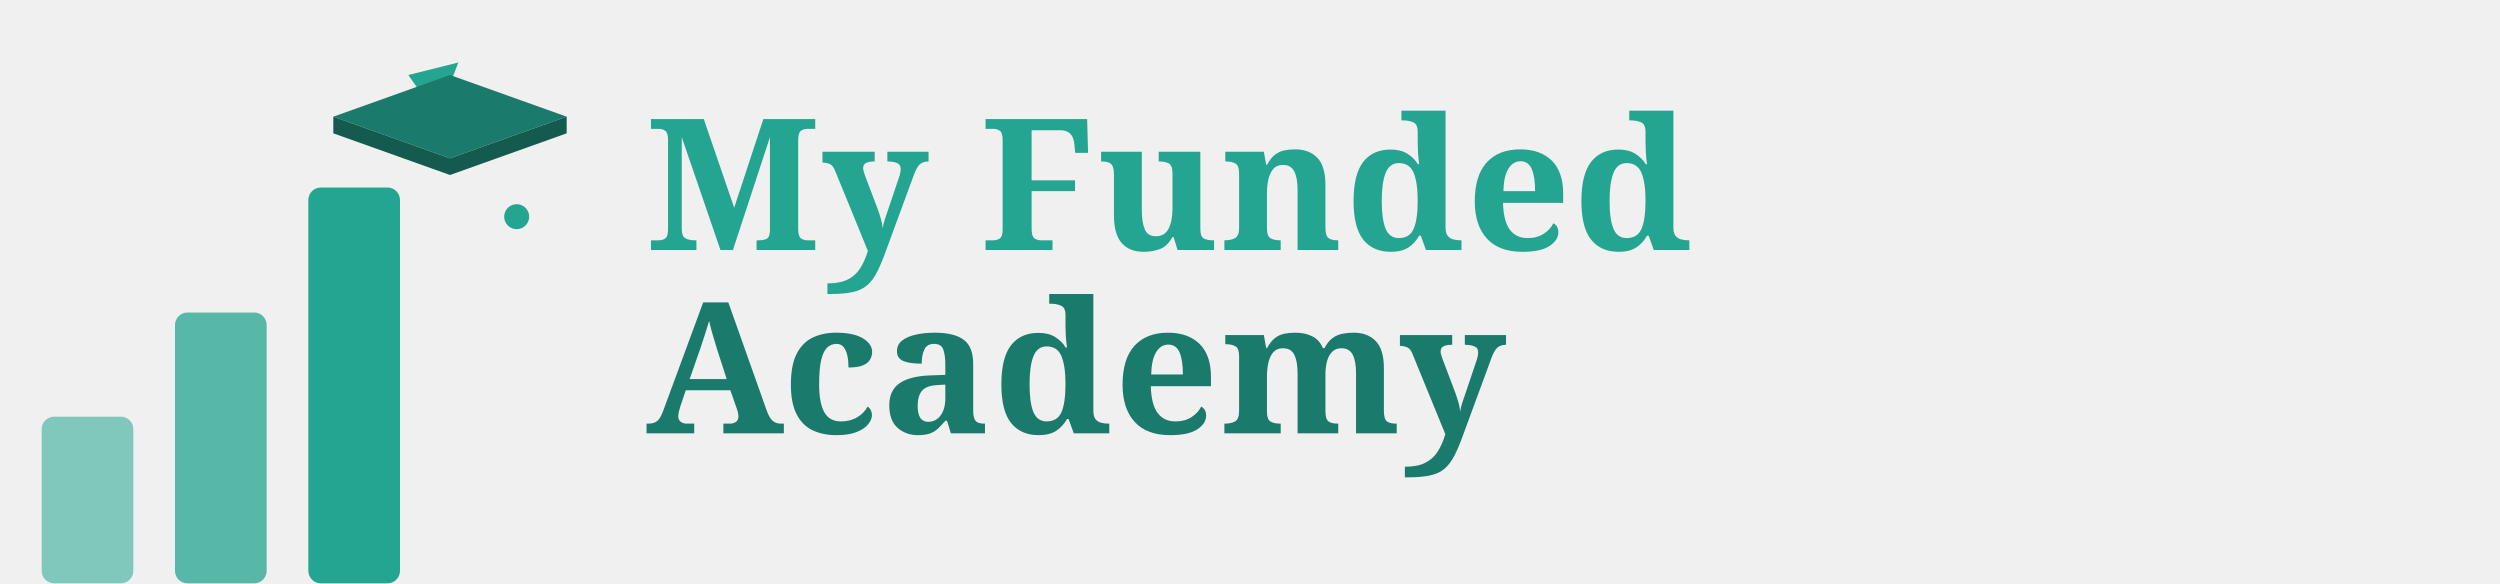
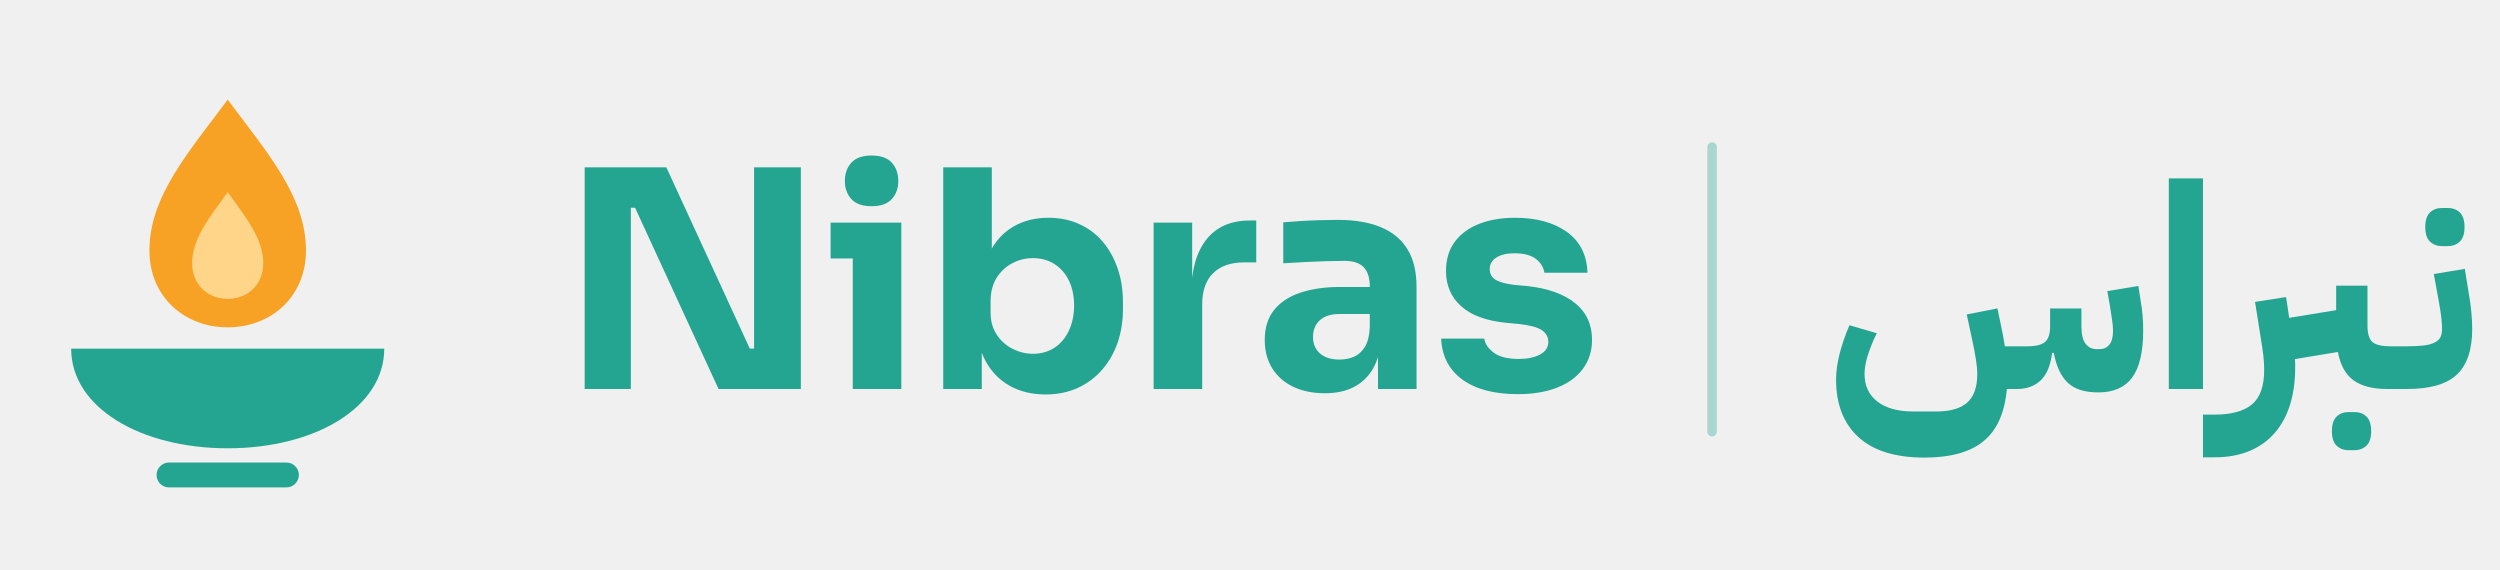
- <svg xmlns="http://www.w3.org/2000/svg" width="100%" viewBox="0 0 600 140" role="img" style="">
-   <defs>
-     <mask id="imagine-text-gaps-6vtvvm" maskUnits="userSpaceOnUse">
-       <rect x="0" y="0" width="600" height="140" fill="white" />
-       <rect x="-4" y="-42" width="266.941" height="54" fill="black" rx="2" />
-       <rect x="-6" y="2" width="220.973" height="54" fill="black" rx="2" />
-     </mask>
-   </defs>
-   <g transform="translate(10, 10)" style="fill:rgb(0, 0, 0);stroke:none;color:rgb(255, 255, 255);stroke-width:1px;stroke-linecap:butt;stroke-linejoin:miter;opacity:1;font-family:&quot;Anthropic Sans&quot;, -apple-system, BlinkMacSystemFont, &quot;Segoe UI&quot;, sans-serif;font-size:16px;font-weight:400;text-anchor:start;dominant-baseline:auto">
-     <g transform="translate(0, 50)" style="fill:rgb(0, 0, 0);stroke:none;color:rgb(255, 255, 255);stroke-width:1px;stroke-linecap:butt;stroke-linejoin:miter;opacity:1;font-family:&quot;Anthropic Sans&quot;, -apple-system, BlinkMacSystemFont, &quot;Segoe UI&quot;, sans-serif;font-size:16px;font-weight:400;text-anchor:start;dominant-baseline:auto">
-       <rect x="0" y="40" width="22" height="40" rx="3" fill="#24A592" opacity="0.55" style="fill:rgb(36, 165, 146);stroke:none;color:rgb(255, 255, 255);stroke-width:1px;stroke-linecap:butt;stroke-linejoin:miter;opacity:0.55;font-family:&quot;Anthropic Sans&quot;, -apple-system, BlinkMacSystemFont, &quot;Segoe UI&quot;, sans-serif;font-size:16px;font-weight:400;text-anchor:start;dominant-baseline:auto" />
-       <rect x="32" y="15" width="22" height="65" rx="3" fill="#24A592" opacity="0.75" style="fill:rgb(36, 165, 146);stroke:none;color:rgb(255, 255, 255);stroke-width:1px;stroke-linecap:butt;stroke-linejoin:miter;opacity:0.75;font-family:&quot;Anthropic Sans&quot;, -apple-system, BlinkMacSystemFont, &quot;Segoe UI&quot;, sans-serif;font-size:16px;font-weight:400;text-anchor:start;dominant-baseline:auto" />
-       <rect x="64" y="-15" width="22" height="95" rx="3" fill="#24A592" style="fill:rgb(36, 165, 146);stroke:none;color:rgb(255, 255, 255);stroke-width:1px;stroke-linecap:butt;stroke-linejoin:miter;opacity:1;font-family:&quot;Anthropic Sans&quot;, -apple-system, BlinkMacSystemFont, &quot;Segoe UI&quot;, sans-serif;font-size:16px;font-weight:400;text-anchor:start;dominant-baseline:auto" />
-       <path d="M 11 35 L 43 10 L 75 -20 L 100 -45" fill="none" stroke="#24A592" stroke-width="4" stroke-linecap="round" stroke-linejoin="round" mask="url(#imagine-text-gaps-6vtvvm)" style="fill:none;stroke:rgb(36, 165, 146);color:rgb(255, 255, 255);stroke-width:4px;stroke-linecap:round;stroke-linejoin:round;opacity:1;font-family:&quot;Anthropic Sans&quot;, -apple-system, BlinkMacSystemFont, &quot;Segoe UI&quot;, sans-serif;font-size:16px;font-weight:400;text-anchor:start;dominant-baseline:auto" />
-       <polygon points="100,-45 88,-42 95,-32" fill="#24A592" style="fill:rgb(36, 165, 146);stroke:none;color:rgb(255, 255, 255);stroke-width:1px;stroke-linecap:butt;stroke-linejoin:miter;opacity:1;font-family:&quot;Anthropic Sans&quot;, -apple-system, BlinkMacSystemFont, &quot;Segoe UI&quot;, sans-serif;font-size:16px;font-weight:400;text-anchor:start;dominant-baseline:auto" />
-     </g>
-     <g transform="translate(40, 0)" style="fill:rgb(0, 0, 0);stroke:none;color:rgb(255, 255, 255);stroke-width:1px;stroke-linecap:butt;stroke-linejoin:miter;opacity:1;font-family:&quot;Anthropic Sans&quot;, -apple-system, BlinkMacSystemFont, &quot;Segoe UI&quot;, sans-serif;font-size:16px;font-weight:400;text-anchor:start;dominant-baseline:auto">
-       <polygon points="30,18 58,8 86,18 58,28" fill="#1a7a6b" style="fill:rgb(26, 122, 107);stroke:none;color:rgb(255, 255, 255);stroke-width:1px;stroke-linecap:butt;stroke-linejoin:miter;opacity:1;font-family:&quot;Anthropic Sans&quot;, -apple-system, BlinkMacSystemFont, &quot;Segoe UI&quot;, sans-serif;font-size:16px;font-weight:400;text-anchor:start;dominant-baseline:auto" />
-       <polygon points="30,18 58,28 58,32 30,22" fill="#145a4f" style="fill:rgb(20, 90, 79);stroke:none;color:rgb(255, 255, 255);stroke-width:1px;stroke-linecap:butt;stroke-linejoin:miter;opacity:1;font-family:&quot;Anthropic Sans&quot;, -apple-system, BlinkMacSystemFont, &quot;Segoe UI&quot;, sans-serif;font-size:16px;font-weight:400;text-anchor:start;dominant-baseline:auto" />
-       <polygon points="86,18 58,28 58,32 86,22" fill="#145a4f" style="fill:rgb(20, 90, 79);stroke:none;color:rgb(255, 255, 255);stroke-width:1px;stroke-linecap:butt;stroke-linejoin:miter;opacity:1;font-family:&quot;Anthropic Sans&quot;, -apple-system, BlinkMacSystemFont, &quot;Segoe UI&quot;, sans-serif;font-size:16px;font-weight:400;text-anchor:start;dominant-baseline:auto" />
-       <path d="M 82 22 L 82 38 Q 82 42 78 42 Q 74 42 74 38" fill="none" stroke="#1a7a6b" stroke-width="2.5" stroke-linecap="round" mask="url(#imagine-text-gaps-6vtvvm)" style="fill:none;stroke:rgb(26, 122, 107);color:rgb(255, 255, 255);stroke-width:2.5px;stroke-linecap:round;stroke-linejoin:miter;opacity:1;font-family:&quot;Anthropic Sans&quot;, -apple-system, BlinkMacSystemFont, &quot;Segoe UI&quot;, sans-serif;font-size:16px;font-weight:400;text-anchor:start;dominant-baseline:auto" />
-       <circle cx="74" cy="42" r="3" fill="#24A592" style="fill:rgb(36, 165, 146);stroke:none;color:rgb(255, 255, 255);stroke-width:1px;stroke-linecap:butt;stroke-linejoin:miter;opacity:1;font-family:&quot;Anthropic Sans&quot;, -apple-system, BlinkMacSystemFont, &quot;Segoe UI&quot;, sans-serif;font-size:16px;font-weight:400;text-anchor:start;dominant-baseline:auto" />
-     </g>
+ <svg xmlns="http://www.w3.org/2000/svg" viewBox="0 0 527 120" width="527" height="120" role="img" aria-label="Nibras · نبراس">
+   <g transform="translate(0 12.0) scale(1.5)">
+     <path d="M32 6c5.5 7.4 11 13.6 11 21.2C43 33.7 38.1 38 32 38s-11-4.3-11-10.8C21 19.6 26.5 13.4 32 6z" fill="#F7A224" />
+     <path d="M32 19c2.6 3.6 5 6.6 5 10 0 3-2.2 5-5 5s-5-2-5-5c0-3.4 2.4-6.4 5-10z" fill="#FFD58A" />
+     <path d="M10 41h44c0 8.3-9.8 14-22 14S10 49.3 10 41z" fill="#24A592" />
+     <rect x="22" y="57" width="20" height="3.5" rx="1.75" fill="#24A592" />
  </g>
-   <g transform="translate(155, 60)" style="fill:rgb(0, 0, 0);stroke:none;color:rgb(255, 255, 255);stroke-width:1px;stroke-linecap:butt;stroke-linejoin:miter;opacity:1;font-family:&quot;Anthropic Sans&quot;, -apple-system, BlinkMacSystemFont, &quot;Segoe UI&quot;, sans-serif;font-size:16px;font-weight:400;text-anchor:start;dominant-baseline:auto">
-     <text x="0" y="0" font-family="Georgia, serif" font-size="44" font-weight="700" fill="#24A592" letter-spacing="0.5" style="fill:rgb(36, 165, 146);stroke:none;color:rgb(255, 255, 255);stroke-width:1px;stroke-linecap:butt;stroke-linejoin:miter;opacity:1;font-family:Georgia, serif;font-size:44px;font-weight:700;text-anchor:start;dominant-baseline:auto">My Funded</text>
-     <text x="0" y="44" font-family="Georgia, serif" font-size="44" font-weight="700" fill="#1a7a6b" letter-spacing="0.5" style="fill:rgb(26, 122, 107);stroke:none;color:rgb(255, 255, 255);stroke-width:1px;stroke-linecap:butt;stroke-linejoin:miter;opacity:1;font-family:Georgia, serif;font-size:44px;font-weight:700;text-anchor:start;dominant-baseline:auto">Academy</text>
-   </g>
+   <path d="M123.248 82.0V35.28H140.464L158.064 73.488H160.24L158.96 74.64V35.28H168.816V82.0H151.472L133.872 43.792H131.696L132.976 42.64V82.0ZM179.76 82.0V46.928H190.0V82.0ZM175.088 54.48V46.928H190.0V54.48ZM183.728 43.472Q180.848 43.472 179.472 41.968Q178.096 40.464 178.096 38.16Q178.096 35.792 179.472 34.288Q180.848 32.784 183.728 32.784Q186.608 32.784 187.984 34.288Q189.36 35.792 189.36 38.16Q189.36 40.464 187.984 41.968Q186.608 43.472 183.728 43.472ZM220.4 83.152Q216.112 83.152 212.848 81.328Q209.584 79.504 207.728 76.048Q205.872 72.592 205.744 67.6H206.96V82.0H198.832V35.28H209.072V59.024L206.64 62.096Q206.832 56.784 208.656 53.168Q210.48 49.552 213.68 47.728Q216.88 45.904 220.976 45.904Q224.56 45.904 227.472 47.216Q230.384 48.528 232.432 50.928Q234.48 53.328 235.6 56.592Q236.72 59.856 236.72 63.696V65.104Q236.72 68.944 235.6 72.208Q234.48 75.472 232.336 77.936Q230.192 80.4 227.184 81.776Q224.176 83.152 220.4 83.152ZM217.712 74.576Q220.336 74.576 222.288 73.296Q224.24 72.016 225.328 69.68Q226.416 67.344 226.416 64.4Q226.416 61.392 225.328 59.152Q224.24 56.912 222.288 55.664Q220.336 54.416 217.712 54.416Q215.408 54.416 213.36 55.504Q211.312 56.592 210.064 58.608Q208.816 60.624 208.816 63.504V65.872Q208.816 68.624 210.128 70.576Q211.44 72.528 213.488 73.552Q215.536 74.576 217.712 74.576ZM243.184 82.0V46.928H251.312V61.968H251.12Q251.12 54.544 254.288 50.512Q257.456 46.48 263.472 46.48H264.816V55.312H262.256Q258.032 55.312 255.728 57.584Q253.424 59.856 253.424 64.144V82.0ZM290.48 82.0V71.632H288.752V60.368Q288.752 57.68 287.472 56.336Q286.192 54.992 283.376 54.992Q281.968 54.992 279.664 55.056Q277.36 55.12 274.928 55.248Q272.496 55.376 270.512 55.504V46.864Q271.984 46.736 273.968 46.608Q275.952 46.48 278.064 46.416Q280.176 46.352 282.032 46.352Q287.408 46.352 291.088 47.888Q294.768 49.424 296.688 52.528Q298.608 55.632 298.608 60.496V82.0ZM279.28 82.896Q275.504 82.896 272.656 81.552Q269.808 80.208 268.208 77.68Q266.608 75.152 266.608 71.632Q266.608 67.792 268.592 65.328Q270.576 62.864 274.16 61.68Q277.744 60.496 282.416 60.496H289.904V66.192H282.352Q279.664 66.192 278.224 67.504Q276.784 68.816 276.784 71.056Q276.784 73.168 278.224 74.48Q279.664 75.792 282.352 75.792Q284.08 75.792 285.456 75.184Q286.832 74.576 287.728 73.104Q288.624 71.632 288.752 69.008L291.184 71.568Q290.864 75.216 289.424 77.712Q287.984 80.208 285.456 81.552Q282.928 82.896 279.28 82.896ZM319.984 83.088Q312.496 83.088 308.272 80.016Q304.048 76.944 303.792 71.376H312.88Q313.136 73.04 314.896 74.352Q316.656 75.664 320.176 75.664Q322.864 75.664 324.624 74.736Q326.384 73.808 326.384 72.08Q326.384 70.544 325.04 69.616Q323.696 68.688 320.24 68.304L317.488 68.048Q311.152 67.408 307.984 64.528Q304.816 61.648 304.816 57.168Q304.816 53.456 306.672 50.96Q308.528 48.464 311.824 47.184Q315.12 45.904 319.344 45.904Q326.128 45.904 330.288 48.88Q334.448 51.856 334.64 57.488H325.552Q325.296 55.76 323.76 54.576Q322.224 53.392 319.216 53.392Q316.848 53.392 315.44 54.288Q314.032 55.184 314.032 56.72Q314.032 58.192 315.248 58.96Q316.464 59.728 319.216 60.048L321.968 60.304Q328.432 61.008 332.016 63.888Q335.6 66.768 335.6 71.632Q335.6 75.152 333.68 77.744Q331.76 80.336 328.24 81.712Q324.72 83.088 319.984 83.088Z" fill="#24A592" />
+   <rect x="359.9" y="30" width="2" height="62" rx="1" fill="#24A592" opacity="0.35" />
+   <path d="M442.304 82.72Q438.044 82.72 435.884 80.68Q433.724 78.64 432.944 74.38H432.584Q432.104 78.34 430.184 80.17Q428.264 82.0 425.204 82.0H423.044Q422.384 89.5 418.154 92.98Q413.924 96.46 405.704 96.46Q396.464 96.46 391.754 92.14Q387.044 87.82 387.044 80.02Q387.044 77.5 387.794 74.56Q388.544 71.62 389.864 68.56L395.624 70.24Q394.424 72.7 393.734 74.89Q393.044 77.08 393.044 78.82Q393.044 82.54 395.744 84.64Q398.444 86.74 403.304 86.74H408.104Q412.604 86.74 414.704 84.85Q416.804 82.96 416.804 78.88Q416.804 77.5 416.504 75.64Q416.204 73.78 415.784 71.86L414.584 66.28L421.064 65.02L422.204 70.54L422.624 73.0H427.364Q430.064 73.0 431.114 72.07Q432.164 71.14 432.164 68.8V65.02H438.764V68.8Q438.764 71.32 439.634 72.46Q440.504 73.6 442.004 73.6H442.604Q443.864 73.6 444.644 72.67Q445.424 71.74 445.424 69.7Q445.424 68.86 445.244 67.57Q445.064 66.28 444.764 64.42L444.224 61.36L450.764 60.28L451.244 63.34Q451.544 65.08 451.664 66.61Q451.784 68.14 451.784 69.7Q451.784 76.42 449.474 79.57Q447.164 82.72 442.304 82.72ZM457.184 37.6H464.384V82.0H457.184ZM464.384 87.4H466.784Q472.244 87.4 474.794 85.18Q477.344 82.96 477.284 77.8Q477.284 76.42 477.104 74.89Q476.924 73.36 476.624 71.62L475.364 63.64L481.904 62.62L482.564 67.0L492.464 65.38V60.22H499.064V68.56Q499.064 71.26 500.144 72.13Q501.224 73.0 503.864 73.0H505.664V80.2L503.864 82.0H503.204Q498.644 82.0 496.124 80.17Q493.604 78.34 492.824 74.2L483.764 75.7Q483.824 76.18 483.824 76.66Q483.824 77.14 483.824 77.5Q483.824 81.82 482.744 85.3Q481.664 88.78 479.504 91.27Q477.344 93.76 474.164 95.08Q470.984 96.4 466.844 96.4H464.384ZM495.104 94.9Q493.544 94.9 492.554 93.94Q491.564 92.98 491.564 90.88Q491.564 88.78 492.554 87.82Q493.544 86.86 495.104 86.86H496.304Q497.864 86.86 498.854 87.82Q499.844 88.78 499.844 90.88Q499.844 92.98 498.854 93.94Q497.864 94.9 496.304 94.9ZM503.864 74.8 505.664 73.0H507.404Q509.564 73.0 510.974 72.82Q512.384 72.64 513.254 72.19Q514.124 71.74 514.454 71.05Q514.784 70.36 514.784 69.34Q514.784 68.44 514.634 67.03Q514.484 65.62 514.064 63.34L513.044 57.76L519.584 56.68L520.484 62.26Q520.784 63.88 520.964 65.86Q521.144 67.84 521.144 69.34Q521.144 75.88 517.934 78.94Q514.724 82.0 507.404 82.0H503.864ZM514.784 51.88Q513.224 51.88 512.234 50.92Q511.244 49.96 511.244 47.86Q511.244 45.76 512.234 44.8Q513.224 43.84 514.784 43.84H515.984Q517.544 43.84 518.534 44.8Q519.524 45.76 519.524 47.86Q519.524 49.96 518.534 50.92Q517.544 51.88 515.984 51.88Z" fill="#24A592" />
</svg>
